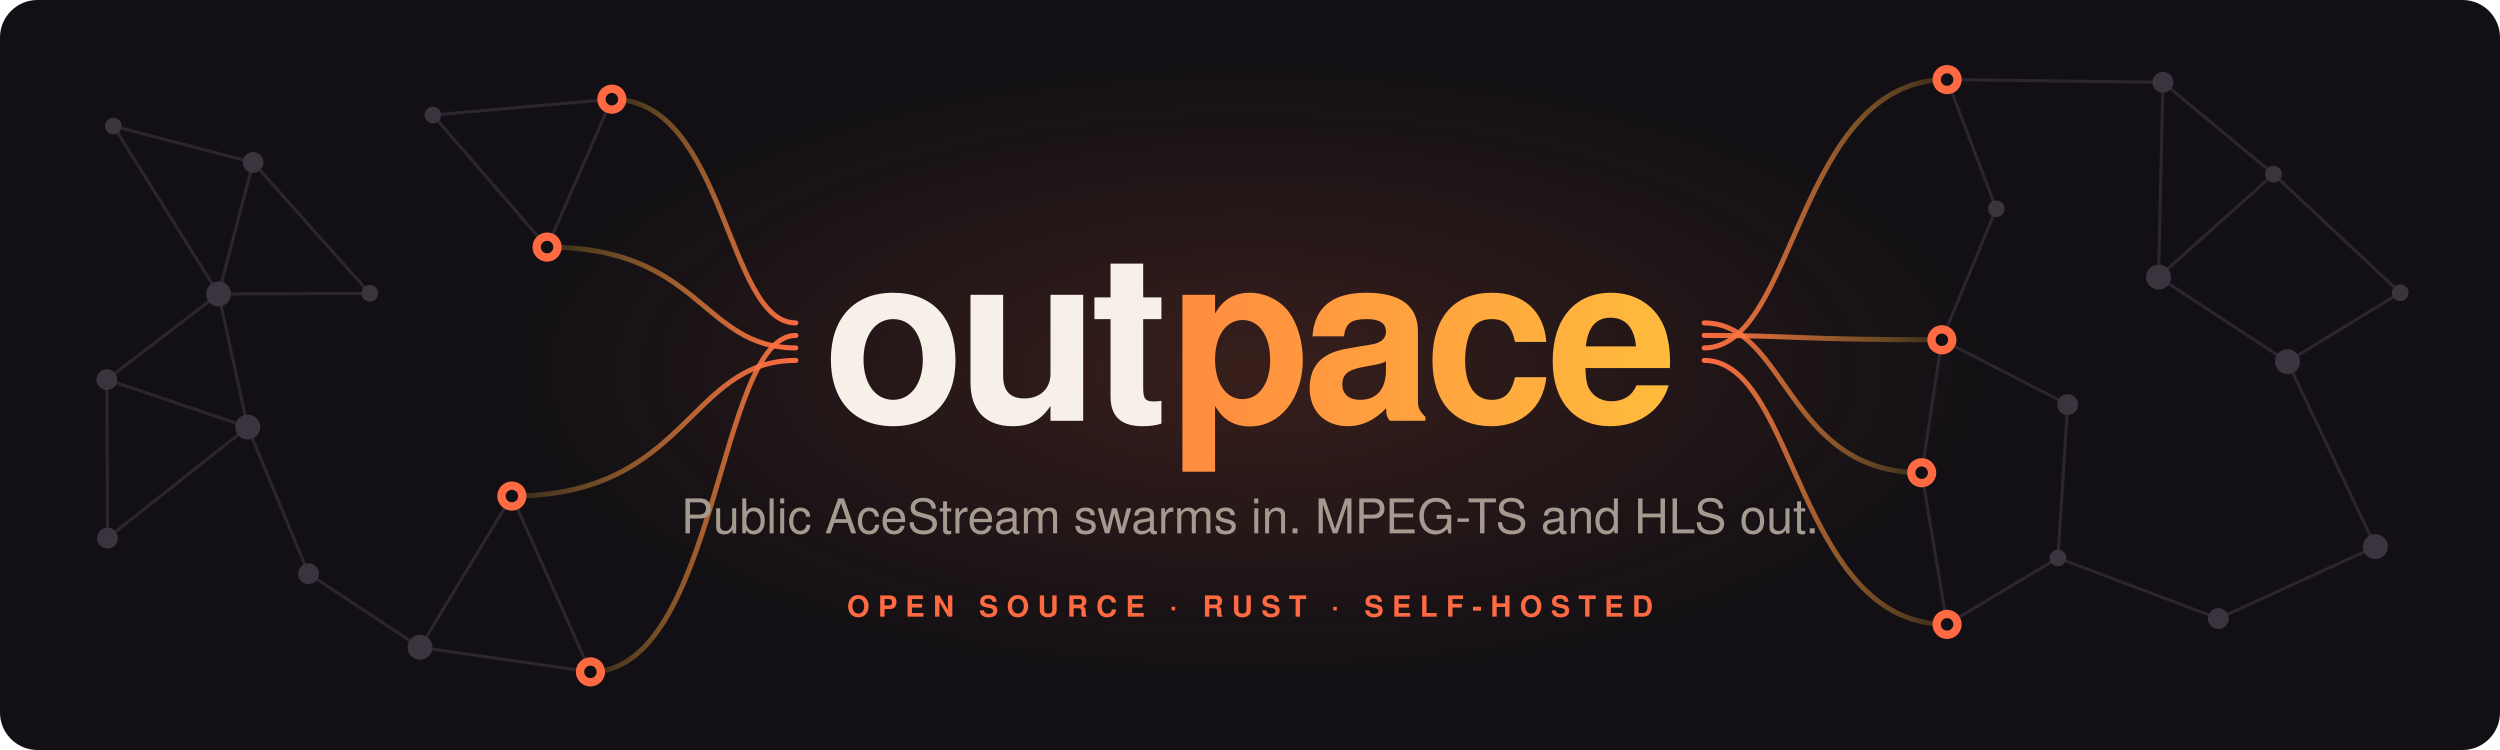
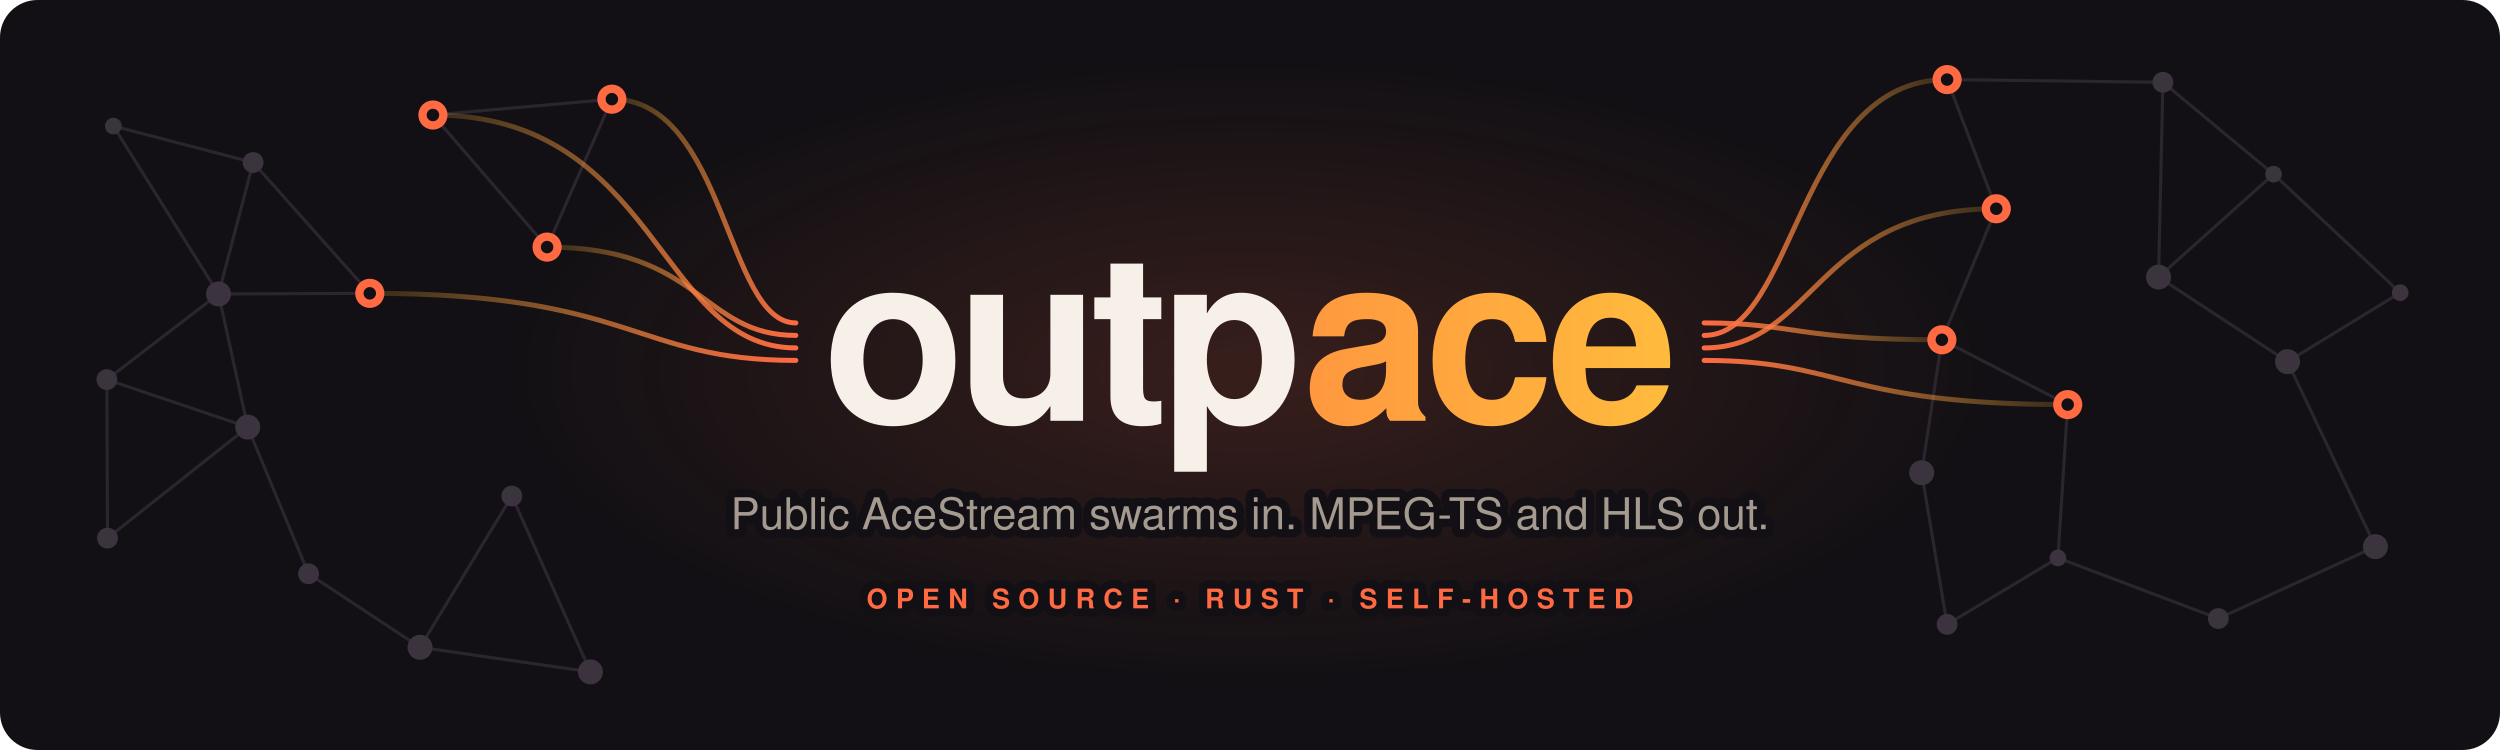
<svg xmlns="http://www.w3.org/2000/svg" width="1200" height="360" viewBox="0 0 1200 360" role="img" aria-labelledby="t d">
  <defs>
    <linearGradient id="flowL" x1="0" y1="0" x2="1" y2="0">
      <stop stop-color="#ffbb3d" stop-opacity="0.15" />
      <stop offset="1" stop-color="#ff6a42" />
    </linearGradient>
    <linearGradient id="flowR" x1="1" y1="0" x2="0" y2="0">
      <stop stop-color="#ffbb3d" stop-opacity="0.15" />
      <stop offset="1" stop-color="#ff6a42" />
    </linearGradient>
    <linearGradient id="word" x1="0" y1="0" x2="1" y2="0">
      <stop stop-color="#ff6a42" />
      <stop offset="1" stop-color="#ffbb3d" />
    </linearGradient>
    <radialGradient id="glow" cx="0.5" cy="0.5" r="0.5">
      <stop stop-color="#ff6a42" stop-opacity="0.16" />
      <stop offset="1" stop-color="#ff6a42" stop-opacity="0" />
    </radialGradient>
  </defs>
  <rect width="1200" height="360" rx="18" fill="#121014" />
  <ellipse cx="600" cy="178" rx="360" ry="150" fill="url(#glow)" />
  <line x1="121.5" y1="78.0" x2="177.5" y2="140.8" stroke="#2a252e" stroke-width="1.5" />
  <line x1="121.5" y1="78.0" x2="54.4" y2="60.5" stroke="#2a252e" stroke-width="1.5" />
  <line x1="121.5" y1="78.0" x2="104.9" y2="141.1" stroke="#2a252e" stroke-width="1.5" />
  <line x1="207.8" y1="55.2" x2="293.7" y2="47.6" stroke="#2a252e" stroke-width="1.5" />
  <line x1="207.8" y1="55.2" x2="262.6" y2="118.6" stroke="#2a252e" stroke-width="1.5" />
  <line x1="177.5" y1="140.8" x2="104.9" y2="141.1" stroke="#2a252e" stroke-width="1.5" />
  <line x1="51.3" y1="182.2" x2="118.9" y2="205.0" stroke="#2a252e" stroke-width="1.5" />
  <line x1="51.3" y1="182.2" x2="51.6" y2="258.3" stroke="#2a252e" stroke-width="1.5" />
  <line x1="51.3" y1="182.2" x2="104.9" y2="141.1" stroke="#2a252e" stroke-width="1.5" />
  <line x1="54.4" y1="60.5" x2="104.9" y2="141.1" stroke="#2a252e" stroke-width="1.5" />
  <line x1="148.1" y1="275.4" x2="201.6" y2="310.7" stroke="#2a252e" stroke-width="1.5" />
  <line x1="148.1" y1="275.4" x2="118.9" y2="205.0" stroke="#2a252e" stroke-width="1.5" />
  <line x1="201.6" y1="310.7" x2="245.7" y2="238.1" stroke="#2a252e" stroke-width="1.5" />
  <line x1="201.6" y1="310.7" x2="283.4" y2="322.5" stroke="#2a252e" stroke-width="1.5" />
  <line x1="293.7" y1="47.6" x2="262.6" y2="118.6" stroke="#2a252e" stroke-width="1.5" />
  <line x1="118.9" y1="205.0" x2="51.6" y2="258.3" stroke="#2a252e" stroke-width="1.5" />
  <line x1="118.9" y1="205.0" x2="104.9" y2="141.1" stroke="#2a252e" stroke-width="1.5" />
  <line x1="245.7" y1="238.1" x2="283.4" y2="322.5" stroke="#2a252e" stroke-width="1.5" />
  <line x1="1152.1" y1="140.5" x2="1098.0" y2="173.6" stroke="#2a252e" stroke-width="1.5" />
  <line x1="1152.1" y1="140.5" x2="1091.3" y2="83.6" stroke="#2a252e" stroke-width="1.5" />
  <line x1="958.2" y1="100.2" x2="934.6" y2="38.2" stroke="#2a252e" stroke-width="1.5" />
  <line x1="958.2" y1="100.2" x2="932.1" y2="163.1" stroke="#2a252e" stroke-width="1.5" />
  <line x1="1064.8" y1="296.9" x2="1140.2" y2="262.4" stroke="#2a252e" stroke-width="1.5" />
  <line x1="1064.8" y1="296.9" x2="987.8" y2="267.8" stroke="#2a252e" stroke-width="1.5" />
  <line x1="922.4" y1="226.9" x2="934.6" y2="299.7" stroke="#2a252e" stroke-width="1.5" />
  <line x1="922.4" y1="226.9" x2="932.1" y2="163.1" stroke="#2a252e" stroke-width="1.5" />
  <line x1="1140.2" y1="262.4" x2="1098.0" y2="173.6" stroke="#2a252e" stroke-width="1.5" />
  <line x1="1098.0" y1="173.6" x2="1036.1" y2="133.0" stroke="#2a252e" stroke-width="1.5" />
  <line x1="987.8" y1="267.8" x2="992.5" y2="194.2" stroke="#2a252e" stroke-width="1.5" />
  <line x1="987.8" y1="267.8" x2="934.6" y2="299.7" stroke="#2a252e" stroke-width="1.5" />
  <line x1="1091.3" y1="83.6" x2="1038.2" y2="39.5" stroke="#2a252e" stroke-width="1.5" />
  <line x1="1091.3" y1="83.6" x2="1036.1" y2="133.0" stroke="#2a252e" stroke-width="1.5" />
  <line x1="992.5" y1="194.2" x2="932.1" y2="163.1" stroke="#2a252e" stroke-width="1.5" />
  <line x1="934.6" y1="38.2" x2="1038.2" y2="39.5" stroke="#2a252e" stroke-width="1.5" />
  <line x1="1038.2" y1="39.5" x2="1036.1" y2="133.0" stroke="#2a252e" stroke-width="1.5" />
  <path d="M293.7 47.6 C348.4 47.6 348.4 155.0 382 155.0" fill="none" stroke="url(#flowL)" stroke-width="2.4" stroke-linecap="round" />
-   <path d="M283.4 322.5 C344.5 322.5 344.5 161.0 382 161.0" fill="none" stroke="url(#flowL)" stroke-width="2.4" stroke-linecap="round" />
-   <path d="M262.6 118.6 C336.6 118.6 336.6 167.0 382 167.0" fill="none" stroke="url(#flowL)" stroke-width="2.4" stroke-linecap="round" />
-   <path d="M245.7 238.1 C330.2 238.1 330.2 173.0 382 173.0" fill="none" stroke="url(#flowL)" stroke-width="2.4" stroke-linecap="round" />
-   <path d="M922.4 226.9 C857.7 226.9 857.7 155.0 818 155.0" fill="none" stroke="url(#flowR)" stroke-width="2.4" stroke-linecap="round" />
-   <path d="M932.1 163.1 C861.4 163.1 861.4 161.0 818 161.0" fill="none" stroke="url(#flowR)" stroke-width="2.4" stroke-linecap="round" />
-   <path d="M934.6 38.2 C862.3 38.2 862.3 167.0 818 167.0" fill="none" stroke="url(#flowR)" stroke-width="2.4" stroke-linecap="round" />
-   <path d="M934.6 299.7 C862.3 299.7 862.3 173.0 818 173.0" fill="none" stroke="url(#flowR)" stroke-width="2.4" stroke-linecap="round" />
+   <path d="M262.6 118.6 C336.6 118.6 336.6 161.0 382 161.0" fill="none" stroke="url(#flowL)" stroke-width="2.4" stroke-linecap="round" />
+   <path d="M207.8 55.2 C315.8 55.2 315.8 167.0 382 167.0" fill="none" stroke="url(#flowL)" stroke-width="2.4" stroke-linecap="round" />
+   <path d="M177.5 140.8 C304.3 140.8 304.3 173.0 382 173.0" fill="none" stroke="url(#flowL)" stroke-width="2.4" stroke-linecap="round" />
+   <path d="M932.1 163.1 C861.4 163.1 861.4 155.0 818 155.0" fill="none" stroke="url(#flowR)" stroke-width="2.4" stroke-linecap="round" />
+   <path d="M934.6 38.2 C862.3 38.2 862.3 161.0 818 161.0" fill="none" stroke="url(#flowR)" stroke-width="2.4" stroke-linecap="round" />
+   <path d="M958.2 100.2 C871.3 100.2 871.3 167.0 818 167.0" fill="none" stroke="url(#flowR)" stroke-width="2.4" stroke-linecap="round" />
+   <path d="M992.5 194.2 C884.3 194.2 884.3 173.0 818 173.0" fill="none" stroke="url(#flowR)" stroke-width="2.4" stroke-linecap="round" />
  <circle cx="121.5" cy="78.0" r="5" fill="#3b343f" />
-   <circle cx="207.8" cy="55.2" r="4" fill="#3b343f" />
-   <circle cx="177.5" cy="140.8" r="4" fill="#3b343f" />
+   <circle cx="207.8" cy="55.2" r="7" fill="#ff6a42" />
+   <circle cx="207.8" cy="55.2" r="3" fill="#121014" />
+   <circle cx="177.5" cy="140.8" r="7" fill="#ff6a42" />
+   <circle cx="177.5" cy="140.8" r="3" fill="#121014" />
  <circle cx="51.3" cy="182.2" r="5" fill="#3b343f" />
  <circle cx="54.4" cy="60.5" r="4" fill="#3b343f" />
  <circle cx="148.1" cy="275.4" r="5" fill="#3b343f" />
  <circle cx="201.6" cy="310.7" r="6" fill="#3b343f" />
  <circle cx="293.7" cy="47.6" r="7" fill="#ff6a42" />
  <circle cx="293.7" cy="47.6" r="3" fill="#121014" />
  <circle cx="262.6" cy="118.6" r="7" fill="#ff6a42" />
  <circle cx="262.6" cy="118.6" r="3" fill="#121014" />
  <circle cx="118.9" cy="205.0" r="6" fill="#3b343f" />
-   <circle cx="245.7" cy="238.1" r="7" fill="#ff6a42" />
-   <circle cx="245.7" cy="238.1" r="3" fill="#121014" />
+   <circle cx="245.7" cy="238.1" r="5" fill="#3b343f" />
  <circle cx="51.6" cy="258.3" r="5" fill="#3b343f" />
  <circle cx="104.9" cy="141.1" r="6" fill="#3b343f" />
-   <circle cx="283.4" cy="322.5" r="7" fill="#ff6a42" />
-   <circle cx="283.4" cy="322.5" r="3" fill="#121014" />
+   <circle cx="283.4" cy="322.5" r="6" fill="#3b343f" />
  <circle cx="1152.1" cy="140.5" r="4" fill="#3b343f" />
-   <circle cx="958.2" cy="100.2" r="4" fill="#3b343f" />
+   <circle cx="958.2" cy="100.2" r="7" fill="#ff6a42" />
+   <circle cx="958.2" cy="100.2" r="3" fill="#121014" />
  <circle cx="1064.8" cy="296.9" r="5" fill="#3b343f" />
-   <circle cx="922.4" cy="226.9" r="7" fill="#ff6a42" />
-   <circle cx="922.4" cy="226.9" r="3" fill="#121014" />
+   <circle cx="922.4" cy="226.9" r="6" fill="#3b343f" />
  <circle cx="1140.2" cy="262.4" r="6" fill="#3b343f" />
  <circle cx="1098.0" cy="173.6" r="6" fill="#3b343f" />
  <circle cx="987.8" cy="267.8" r="4" fill="#3b343f" />
  <circle cx="1091.3" cy="83.6" r="4" fill="#3b343f" />
-   <circle cx="992.5" cy="194.2" r="5" fill="#3b343f" />
+   <circle cx="992.5" cy="194.2" r="7" fill="#ff6a42" />
+   <circle cx="992.5" cy="194.2" r="3" fill="#121014" />
  <circle cx="934.6" cy="38.2" r="7" fill="#ff6a42" />
  <circle cx="934.6" cy="38.2" r="3" fill="#121014" />
-   <circle cx="934.6" cy="299.7" r="7" fill="#ff6a42" />
-   <circle cx="934.6" cy="299.7" r="3" fill="#121014" />
+   <circle cx="934.6" cy="299.7" r="5" fill="#3b343f" />
  <circle cx="1038.2" cy="39.5" r="5" fill="#3b343f" />
  <circle cx="932.1" cy="163.1" r="7" fill="#ff6a42" />
  <circle cx="932.1" cy="163.1" r="3" fill="#121014" />
  <circle cx="1036.1" cy="133.0" r="6" fill="#3b343f" />
  <g font-family="ui-sans-serif, -apple-system, 'Segoe UI', 'Helvetica Neue', Helvetica, Arial, sans-serif" text-anchor="middle">
-     <text x="600" y="202" font-size="112" font-weight="800" letter-spacing="-4" fill="#f6f0e8">out<tspan fill="url(#word)">pace</tspan>
+     <text x="600" y="202" font-size="112" font-weight="800" letter-spacing="-4" fill="#f6f0e8">outp<tspan fill="url(#word)">ace</tspan>
    </text>
-     <text x="600" y="256" font-size="23" fill="#a59a8f">Public AceStream swarms in. MPEG-TS and HLS out.</text>
-     <text x="600" y="296" font-size="14" font-weight="700" letter-spacing="4" fill="#ff6a42">OPEN SOURCE  ·  RUST  ·  SELF-HOSTED</text>
+     <text x="600" y="254" font-size="21" stroke="#121014" stroke-width="8" stroke-linejoin="round" paint-order="stroke" fill="#a59a8f">Public AceStream swarms in. MPEG-TS and HLS out.</text>
+     <text x="600" y="292" font-size="13" font-weight="700" letter-spacing="4" stroke="#121014" stroke-width="8" stroke-linejoin="round" paint-order="stroke" fill="#ff6a42">OPEN SOURCE  ·  RUST  ·  SELF-HOSTED</text>
  </g>
</svg>
